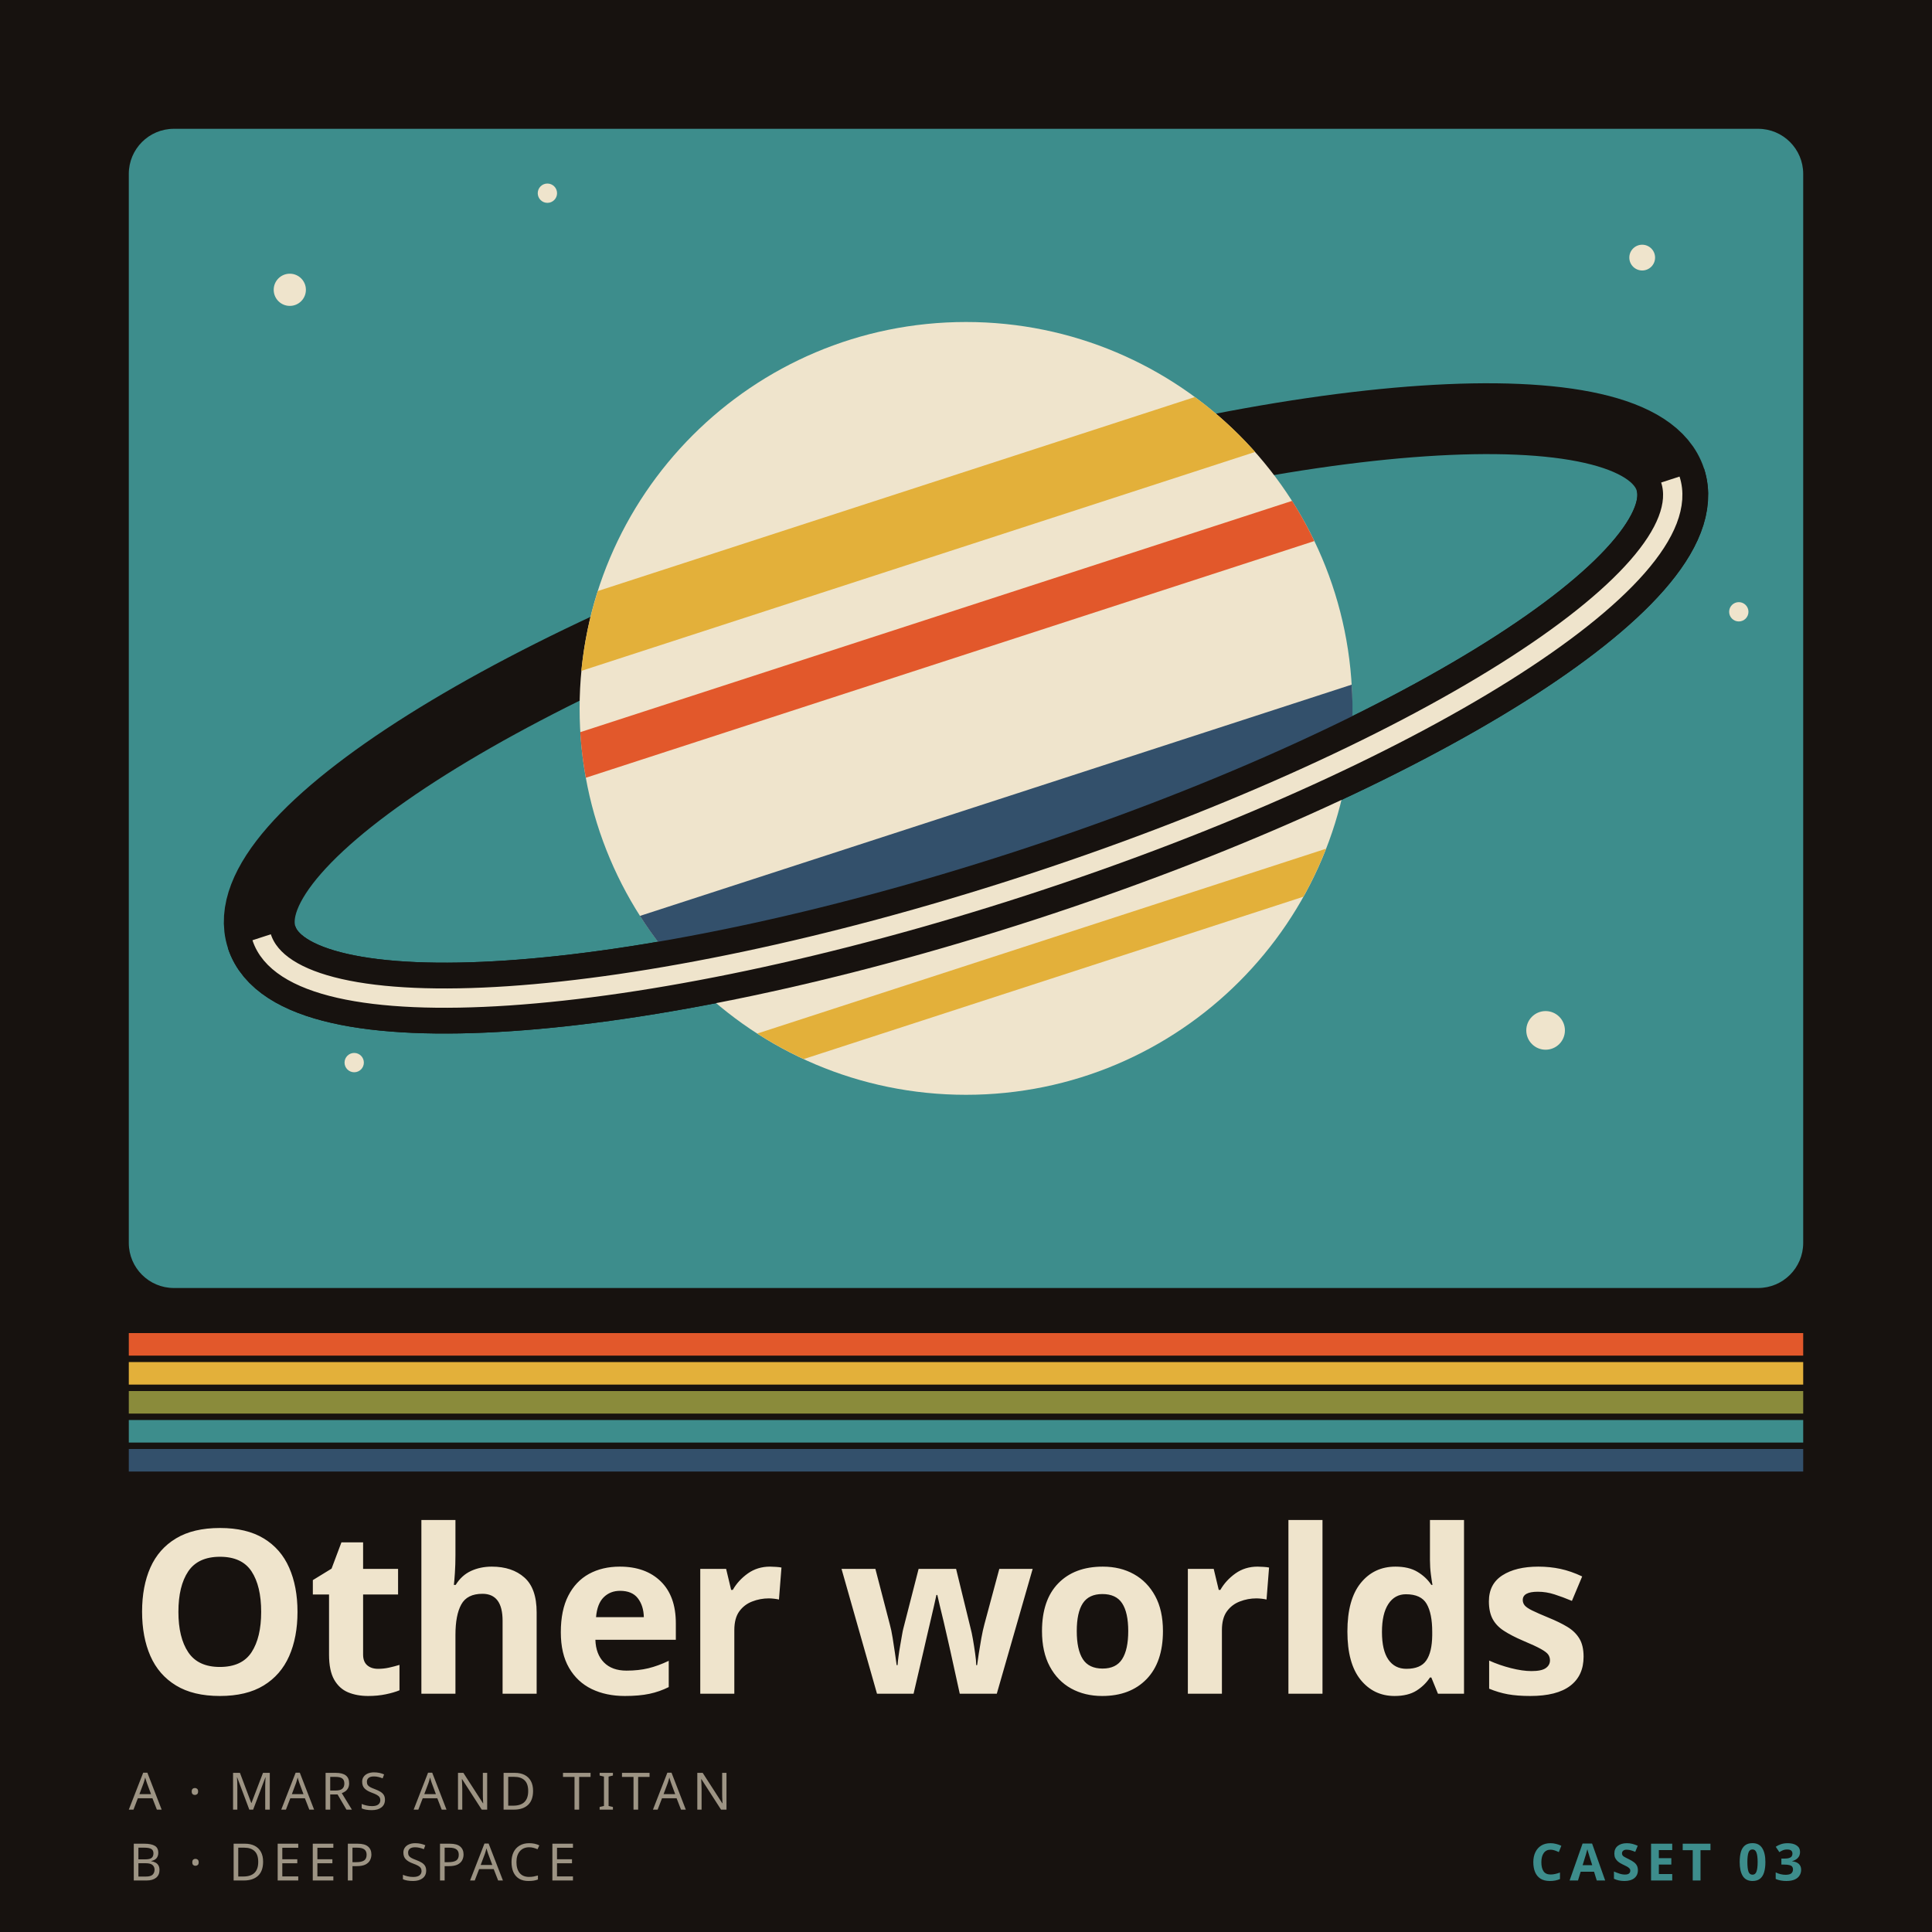
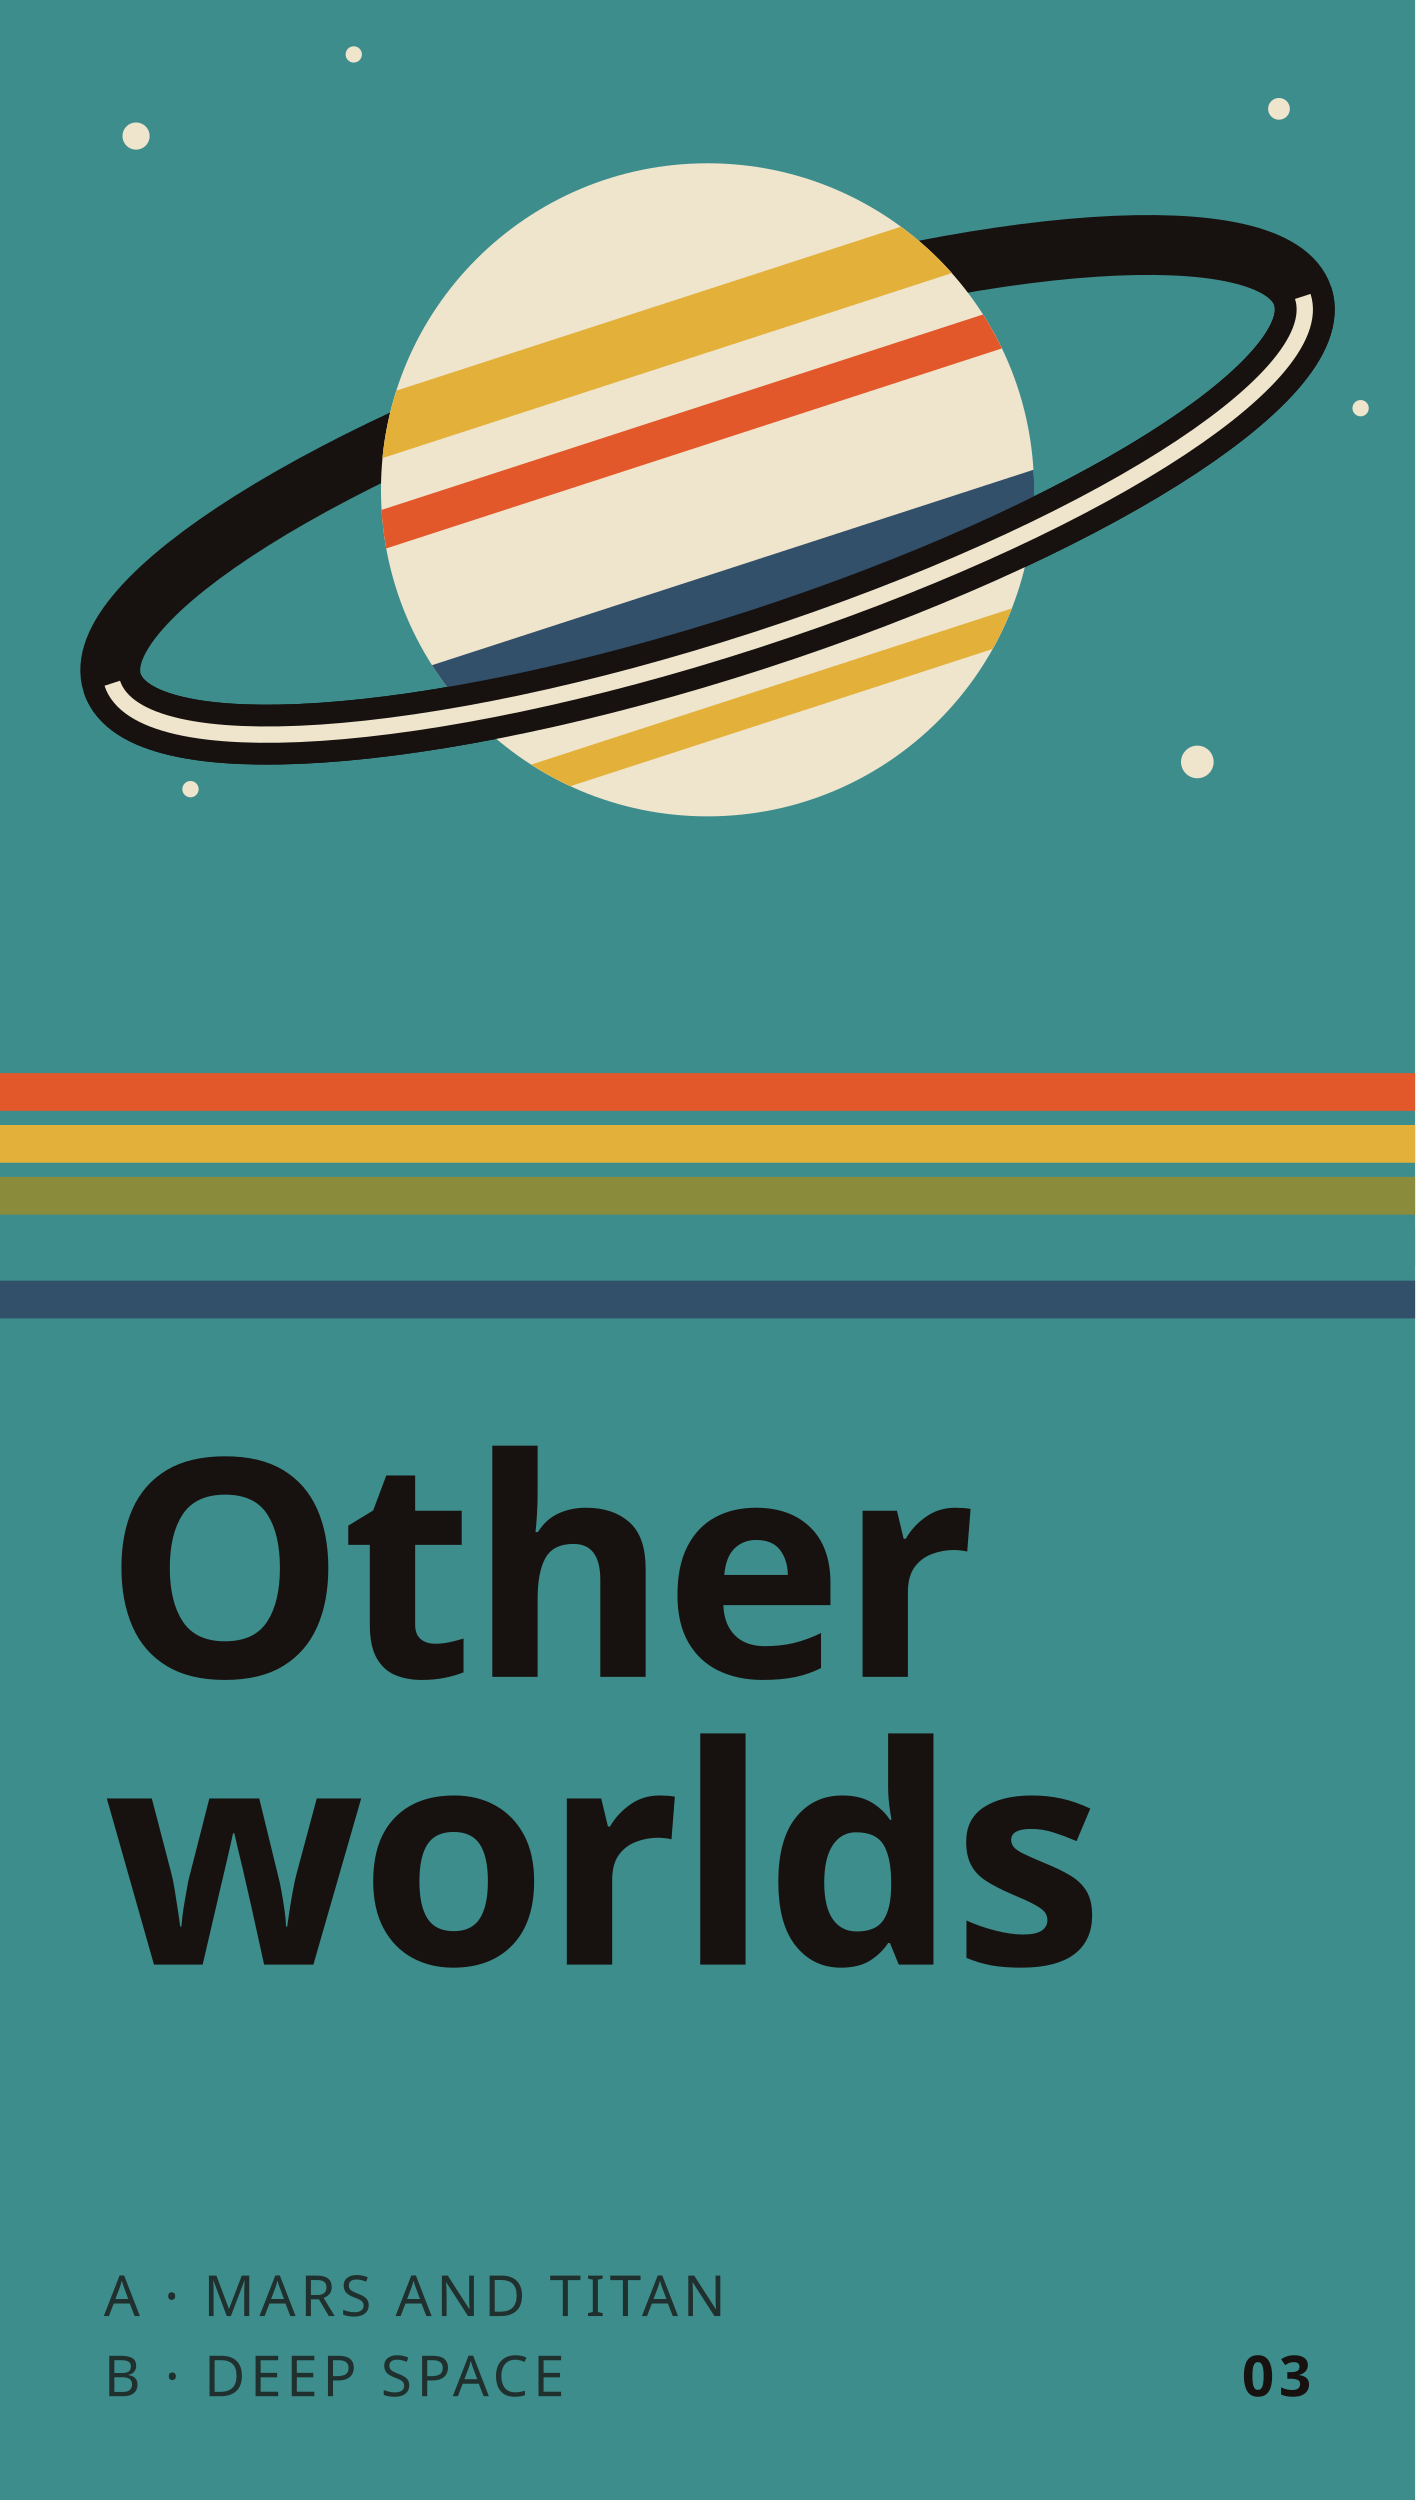
- <svg xmlns="http://www.w3.org/2000/svg" viewBox="0 0 600 600" width="600" height="600">
-   <rect width="600" height="600" fill="#17120f" />
-   <clipPath id="panel">
-     <rect x="40" y="40" width="520" height="360" rx="14" />
+ <svg xmlns="http://www.w3.org/2000/svg" viewBox="0 0 600 1060" width="600" height="1060">
+   <rect width="600" height="1060" fill="#3d8d8c" />
+   <clipPath id="band">
+     <rect width="600" height="415" />
  </clipPath>
-   <rect x="40" y="40" width="520" height="360" rx="14" fill="#3d8d8c" />
-   <g clip-path="url(#panel)">
-     <circle cx="90" cy="90" r="5" fill="#efe4cc" />
-     <circle cx="510" cy="80" r="4" fill="#efe4cc" />
-     <circle cx="480" cy="320" r="6" fill="#efe4cc" />
-     <circle cx="110" cy="330" r="3" fill="#efe4cc" />
-     <circle cx="170" cy="60" r="3" fill="#efe4cc" />
-     <circle cx="540" cy="190" r="3" fill="#efe4cc" />
-     <ellipse cx="300" cy="220" rx="230" ry="58" fill="none" stroke="#17120f" stroke-width="22" transform="rotate(-18 300 220)" />
-     <clipPath id="pc">
-       <circle cx="300" cy="220" r="120" />
-     </clipPath>
-     <circle cx="300" cy="220" r="120" fill="#efe4cc" />
-     <g clip-path="url(#pc)" transform="rotate(-18 300 220)">
-       <rect x="160" y="150" width="280" height="22" fill="#e3b03a" />
-       <rect x="160" y="190" width="280" height="14" fill="#e2582b" />
-       <rect x="160" y="250" width="280" height="30" fill="#33506b" />
-       <rect x="160" y="296" width="280" height="12" fill="#e3b03a" />
-     </g>
-     <g transform="rotate(-18 300 220)">
-       <path d="M70 220A230 58 0 0 0 530 220" fill="none" stroke="#17120f" stroke-width="22" />
-       <path d="M70 220A230 58 0 0 0 530 220" fill="none" stroke="#efe4cc" stroke-width="6" transform="translate(0 0)" />
+   <g clip-path="url(#band)">
+     <g transform="scale(1.1538) translate(-40 -40)">
+       <circle cx="90" cy="90" r="5" fill="#efe4cc" />
+       <circle cx="510" cy="80" r="4" fill="#efe4cc" />
+       <circle cx="480" cy="320" r="6" fill="#efe4cc" />
+       <circle cx="110" cy="330" r="3" fill="#efe4cc" />
+       <circle cx="170" cy="60" r="3" fill="#efe4cc" />
+       <circle cx="540" cy="190" r="3" fill="#efe4cc" />
+       <ellipse cx="300" cy="220" rx="230" ry="58" fill="none" stroke="#17120f" stroke-width="22" transform="rotate(-18 300 220)" />
+       <clipPath id="pc">
+         <circle cx="300" cy="220" r="120" />
+       </clipPath>
+       <circle cx="300" cy="220" r="120" fill="#efe4cc" />
+       <g clip-path="url(#pc)" transform="rotate(-18 300 220)">
+         <rect x="160" y="150" width="280" height="22" fill="#e3b03a" />
+         <rect x="160" y="190" width="280" height="14" fill="#e2582b" />
+         <rect x="160" y="250" width="280" height="30" fill="#33506b" />
+         <rect x="160" y="296" width="280" height="12" fill="#e3b03a" />
+       </g>
+       <g transform="rotate(-18 300 220)">
+         <path d="M70 220A230 58 0 0 0 530 220" fill="none" stroke="#17120f" stroke-width="22" />
+         <path d="M70 220A230 58 0 0 0 530 220" fill="none" stroke="#efe4cc" stroke-width="6" transform="translate(0 0)" />
+       </g>
    </g>
  </g>
  <g>
-     <rect x="40" y="414" width="520" height="7" fill="#e2582b" />
-     <rect x="40" y="423" width="520" height="7" fill="#e3b03a" />
-     <rect x="40" y="432" width="520" height="7" fill="#8a8b3b" />
-     <rect x="40" y="441" width="520" height="7" fill="#3d8d8c" />
-     <rect x="40" y="450" width="520" height="7" fill="#33506b" />
+     <rect x="0" y="455" width="600" height="16" fill="#e2582b" />
+     <rect x="0" y="477" width="600" height="16" fill="#e3b03a" />
+     <rect x="0" y="499" width="600" height="16" fill="#8a8b3b" />
+     <rect x="0" y="521" width="600" height="16" fill="#3d8d8c" />
+     <rect x="0" y="543" width="600" height="16" fill="#33506b" />
  </g>
-   <text x="40" y="526" font-family="Futura, 'Century Gothic', 'Avenir Next', 'Trebuchet MS', sans-serif" font-weight="700" font-size="71" fill="#efe4cc" letter-spacing="-1">Other worlds</text>
-   <text font-family="Futura, 'Century Gothic', 'Avenir Next', 'Trebuchet MS', sans-serif" font-weight="500" font-size="16" letter-spacing="2" fill="#efe4cc" fill-opacity=".62">
-     <tspan x="40" y="562">A · MARS AND TITAN</tspan>
-     <tspan x="40" y="584">B · DEEP SPACE</tspan>
+   <text font-family="Futura, 'Century Gothic', 'Avenir Next', 'Trebuchet MS', sans-serif" font-weight="700" font-size="129" fill="#17120f" letter-spacing="-2">
+     <tspan x="44" y="711">Other</tspan>
+     <tspan x="44" y="833">worlds</tspan>
  </text>
-   <text x="560" y="584" text-anchor="end" font-family="Futura, 'Century Gothic', 'Avenir Next', 'Trebuchet MS', sans-serif" font-weight="700" font-size="16" letter-spacing="2" fill="#3d8d8c">CASET 03</text>
+   <text font-family="Futura, 'Century Gothic', 'Avenir Next', 'Trebuchet MS', sans-serif" font-weight="500" font-size="24" letter-spacing="2" fill="#17120f" fill-opacity=".75">
+     <tspan x="44" y="982">A · MARS AND TITAN</tspan>
+     <tspan x="44" y="1016">B · DEEP SPACE</tspan>
+   </text>
+   <text x="556" y="1016" text-anchor="end" font-family="Futura, 'Century Gothic', 'Avenir Next', 'Trebuchet MS', sans-serif" font-weight="700" font-size="24" letter-spacing="2" fill="#17120f">03</text>
</svg>
